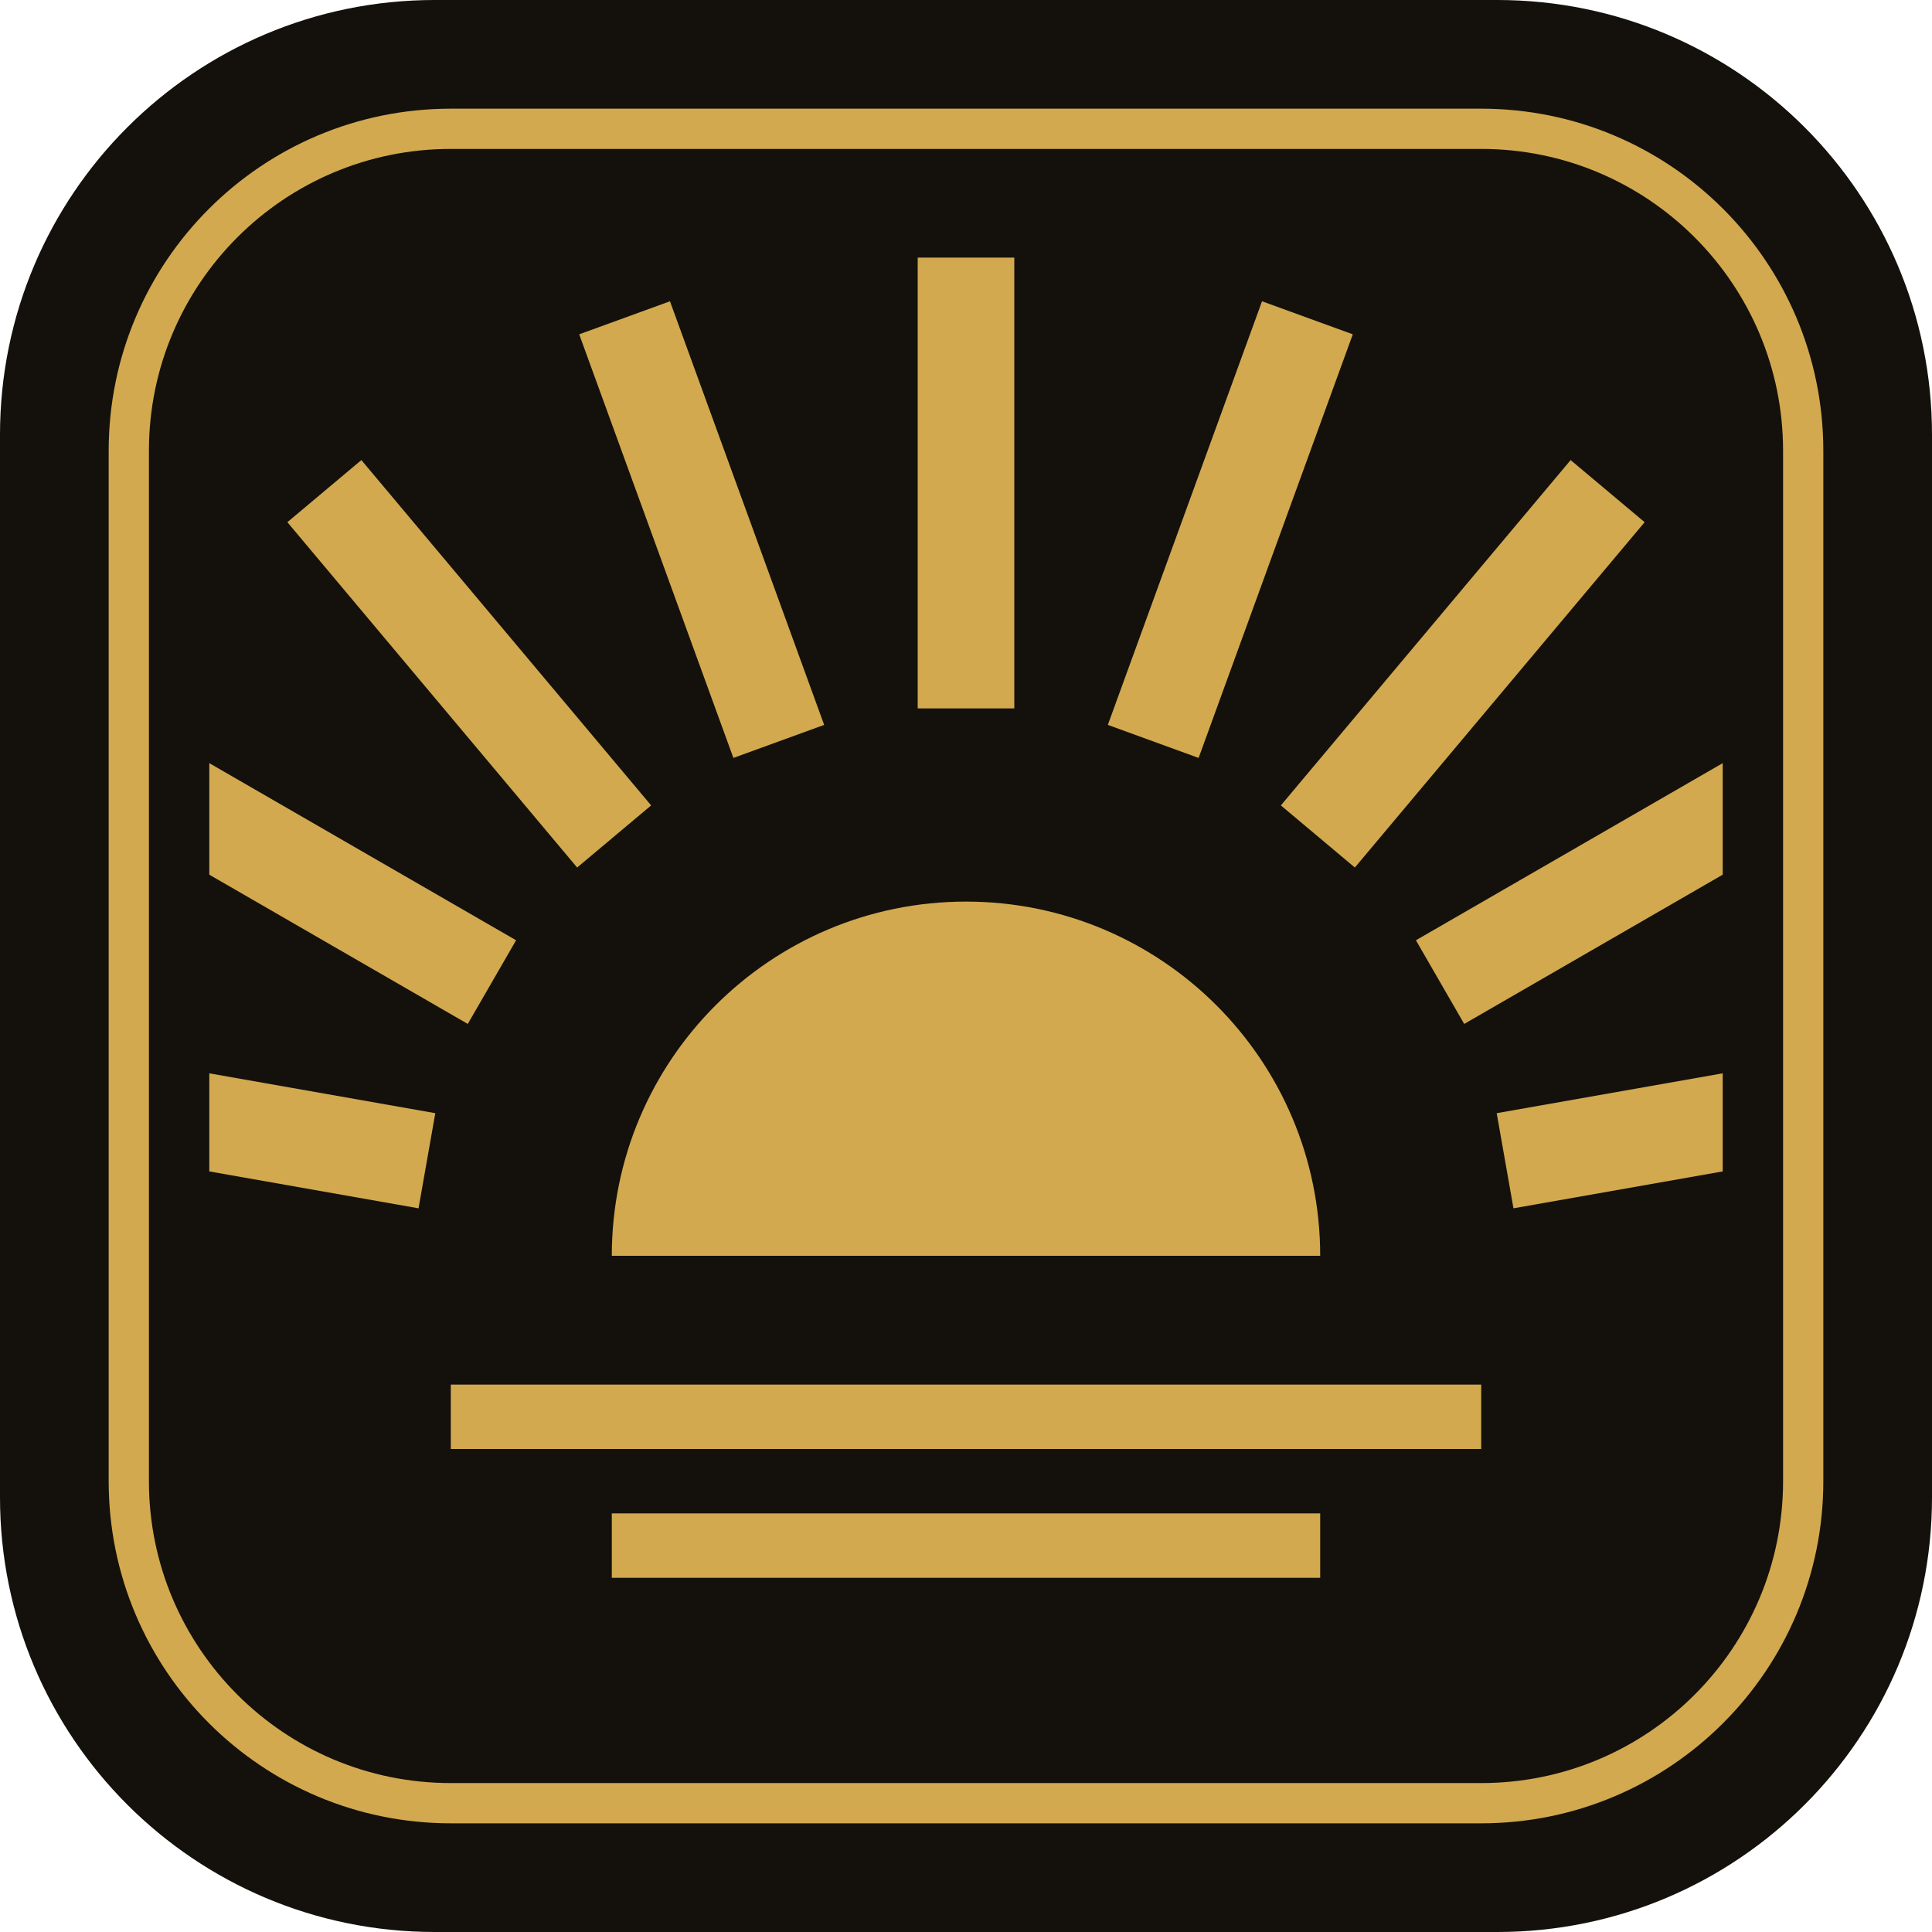
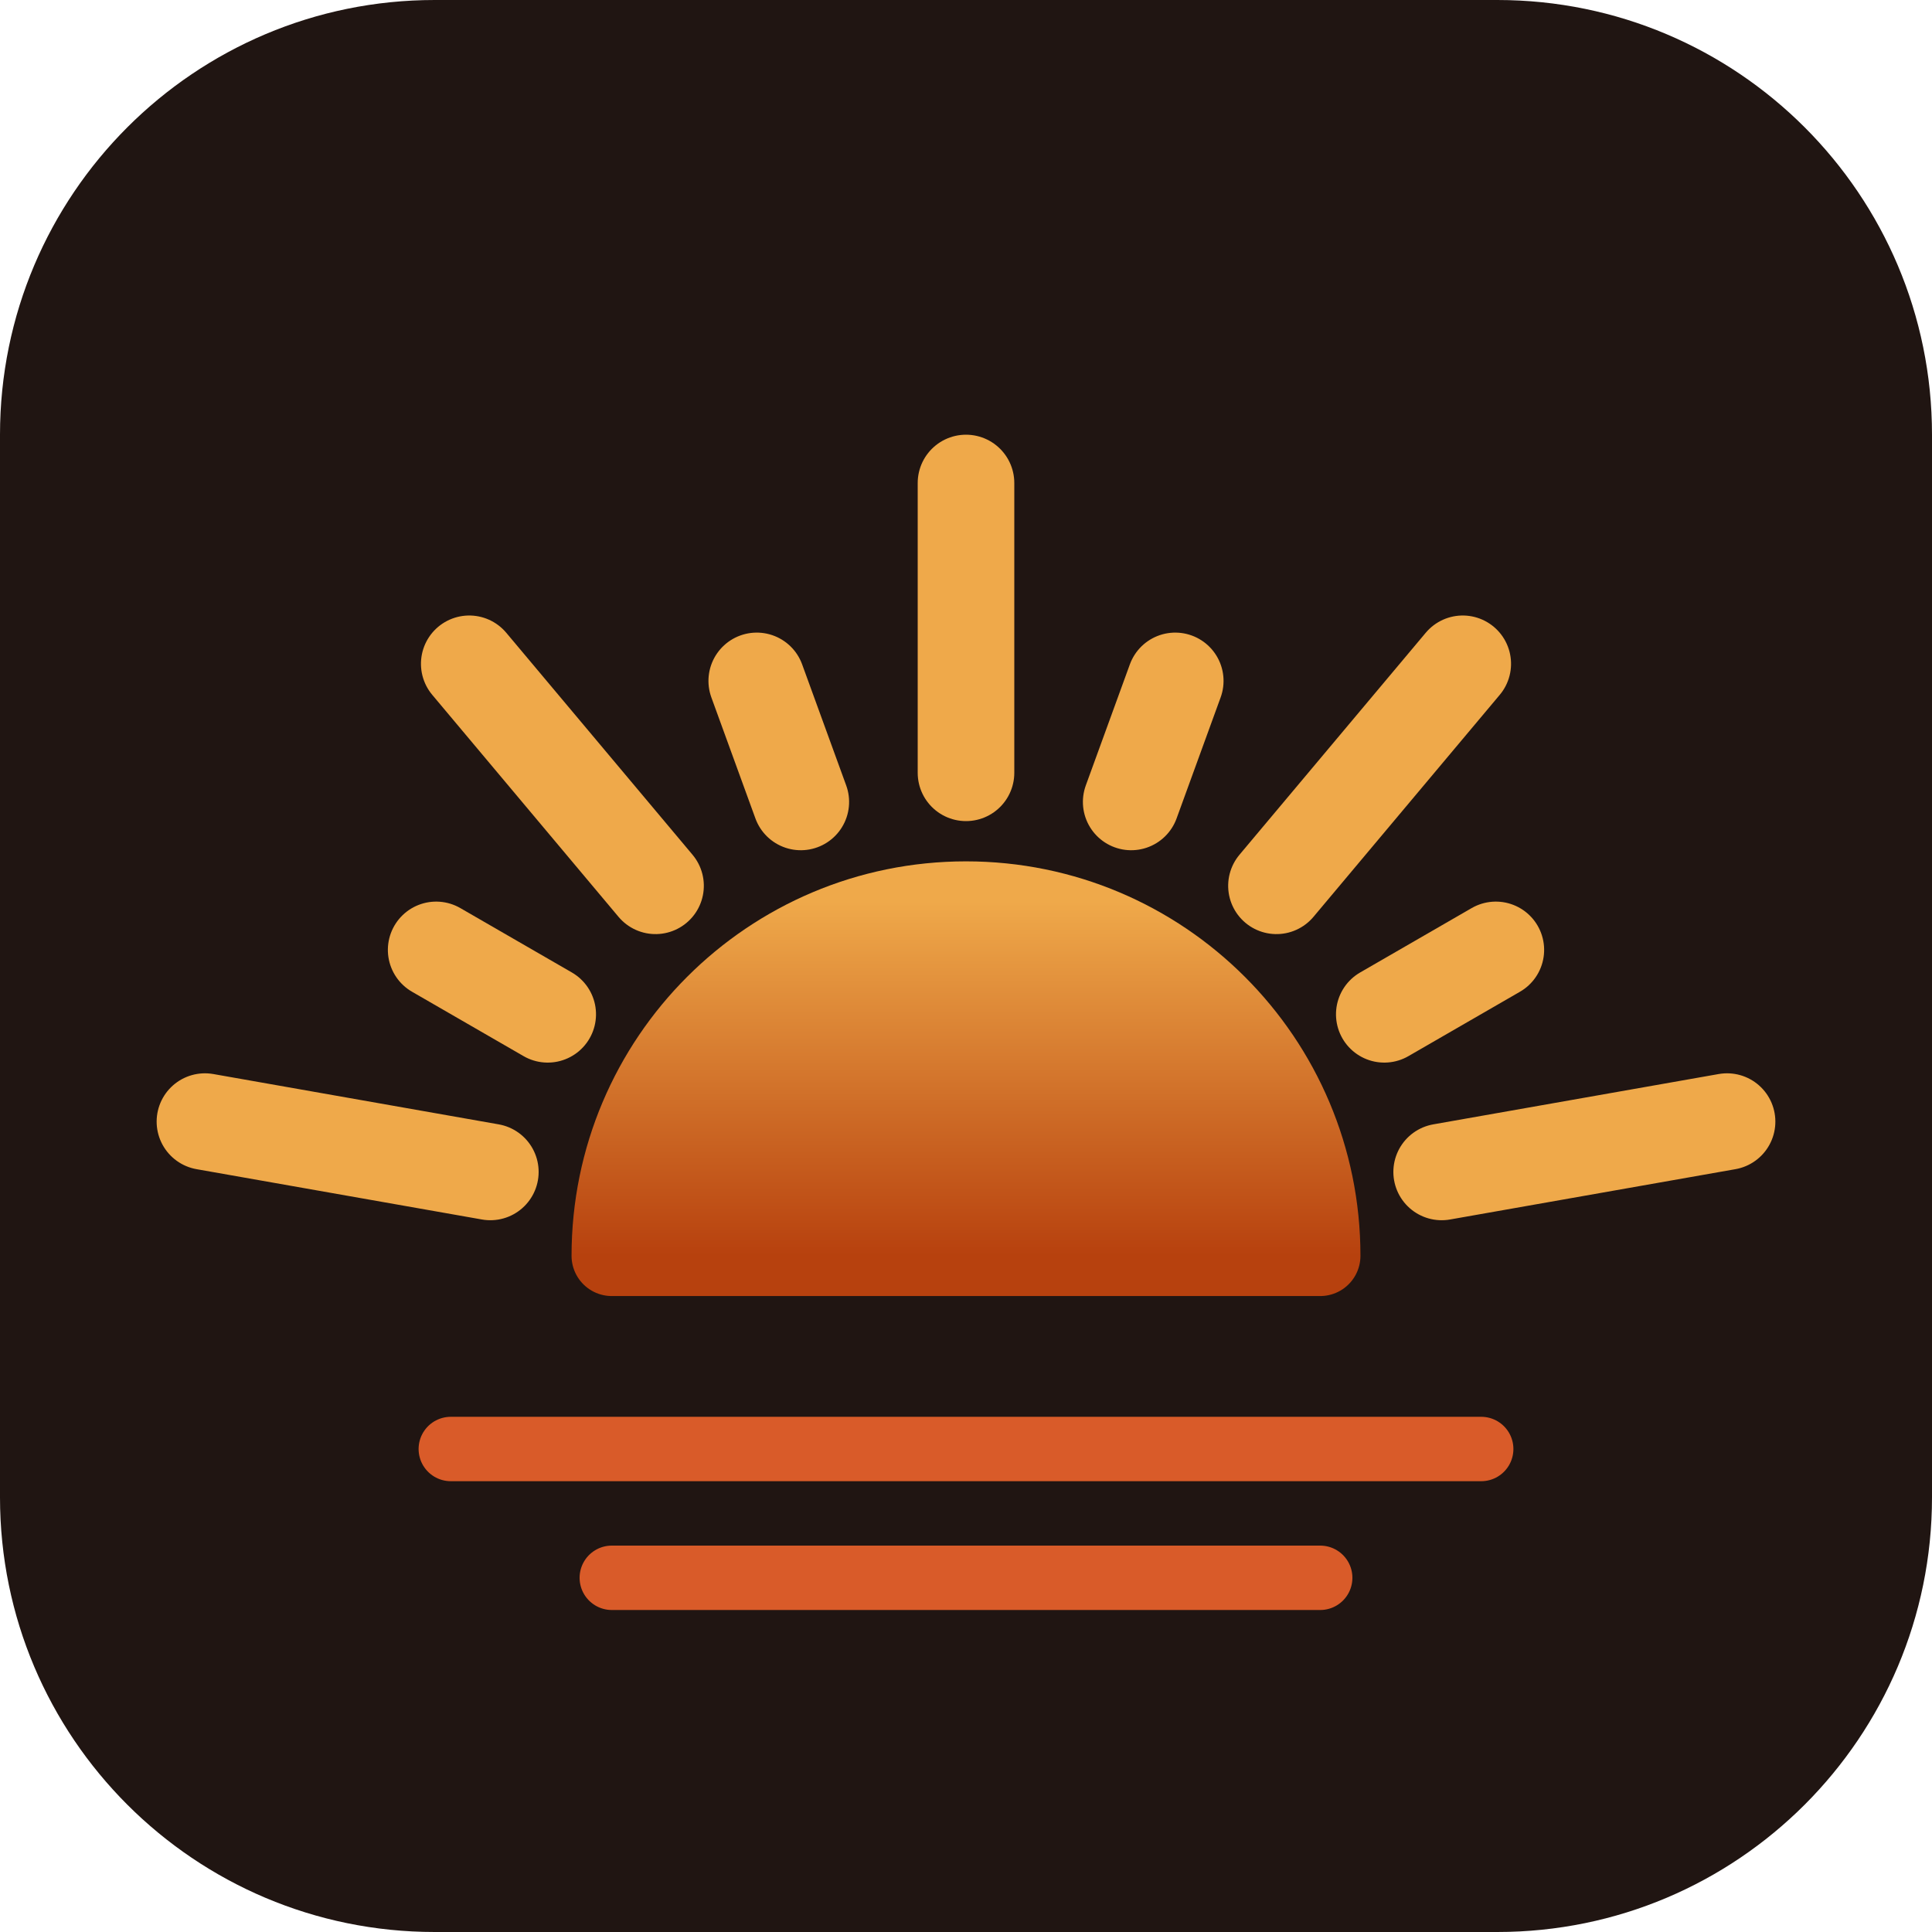
<svg xmlns="http://www.w3.org/2000/svg" viewBox="0 0 120 120" width="1024" height="1024">
  <defs>
-     <clipPath id="c">
-       <rect x="13" y="13" width="94" height="94" rx="16" />
-     </clipPath>
+     <linearGradient id="g" x1="0" y1="1" x2="0" y2="0">
+       <stop offset="0" stop-color="#B7410E" />
+       <stop offset="1" stop-color="#EFA94A" />
+     </linearGradient>
  </defs>
-   <rect x="0" y="0" width="120" height="120" rx="27" fill="#14110C" />
-   <rect x="8" y="8" width="104" height="104" rx="20" fill="none" stroke="#D2A94F" stroke-width="2.5" />
-   <g clip-path="url(#c)" stroke="#D2A94F" stroke-width="6">
-     <line x1="60" y1="44" x2="60" y2="16" />
-     <line x1="60" y1="44" x2="60" y2="16" transform="rotate(20 60 78)" />
-     <line x1="60" y1="44" x2="60" y2="16" transform="rotate(-20 60 78)" />
-     <line x1="60" y1="44" x2="60" y2="16" transform="rotate(40 60 78)" />
-     <line x1="60" y1="44" x2="60" y2="16" transform="rotate(-40 60 78)" />
-     <line x1="60" y1="44" x2="60" y2="16" transform="rotate(60 60 78)" />
-     <line x1="60" y1="44" x2="60" y2="16" transform="rotate(-60 60 78)" />
-     <line x1="60" y1="44" x2="60" y2="16" transform="rotate(80 60 78)" />
-     <line x1="60" y1="44" x2="60" y2="16" transform="rotate(-80 60 78)" />
+   <rect x="0" y="0" width="120" height="120" rx="27" fill="#201512" />
+   <g stroke="#EFA94A" stroke-width="6" stroke-linecap="round">
+     <line x1="60" y1="48" x2="60" y2="30" />
+     <line x1="60" y1="48" x2="60" y2="40" transform="rotate(20 60 78)" />
+     <line x1="60" y1="48" x2="60" y2="40" transform="rotate(-20 60 78)" />
+     <line x1="60" y1="48" x2="60" y2="30" transform="rotate(40 60 78)" />
+     <line x1="60" y1="48" x2="60" y2="30" transform="rotate(-40 60 78)" />
+     <line x1="60" y1="48" x2="60" y2="40" transform="rotate(60 60 78)" />
+     <line x1="60" y1="48" x2="60" y2="40" transform="rotate(-60 60 78)" />
+     <line x1="60" y1="48" x2="60" y2="30" transform="rotate(80 60 78)" />
+     <line x1="60" y1="48" x2="60" y2="30" transform="rotate(-80 60 78)" />
  </g>
-   <path d="M38 78 A22 22 0 0 1 82 78 Z" fill="#D2A94F" />
-   <line x1="28" y1="88" x2="92" y2="88" stroke="#D2A94F" stroke-width="4" />
-   <line x1="38" y1="96" x2="82" y2="96" stroke="#D2A94F" stroke-width="4" />
+   <path d="M38 78 A22 22 0 0 1 82 78 Z" fill="url(#g)" stroke="url(#g)" stroke-width="5" stroke-linejoin="round" />
+   <line x1="28" y1="90" x2="92" y2="90" stroke="#D95B29" stroke-width="4" stroke-linecap="round" />
+   <line x1="38" y1="98" x2="82" y2="98" stroke="#D95B29" stroke-width="4" stroke-linecap="round" />
</svg>
